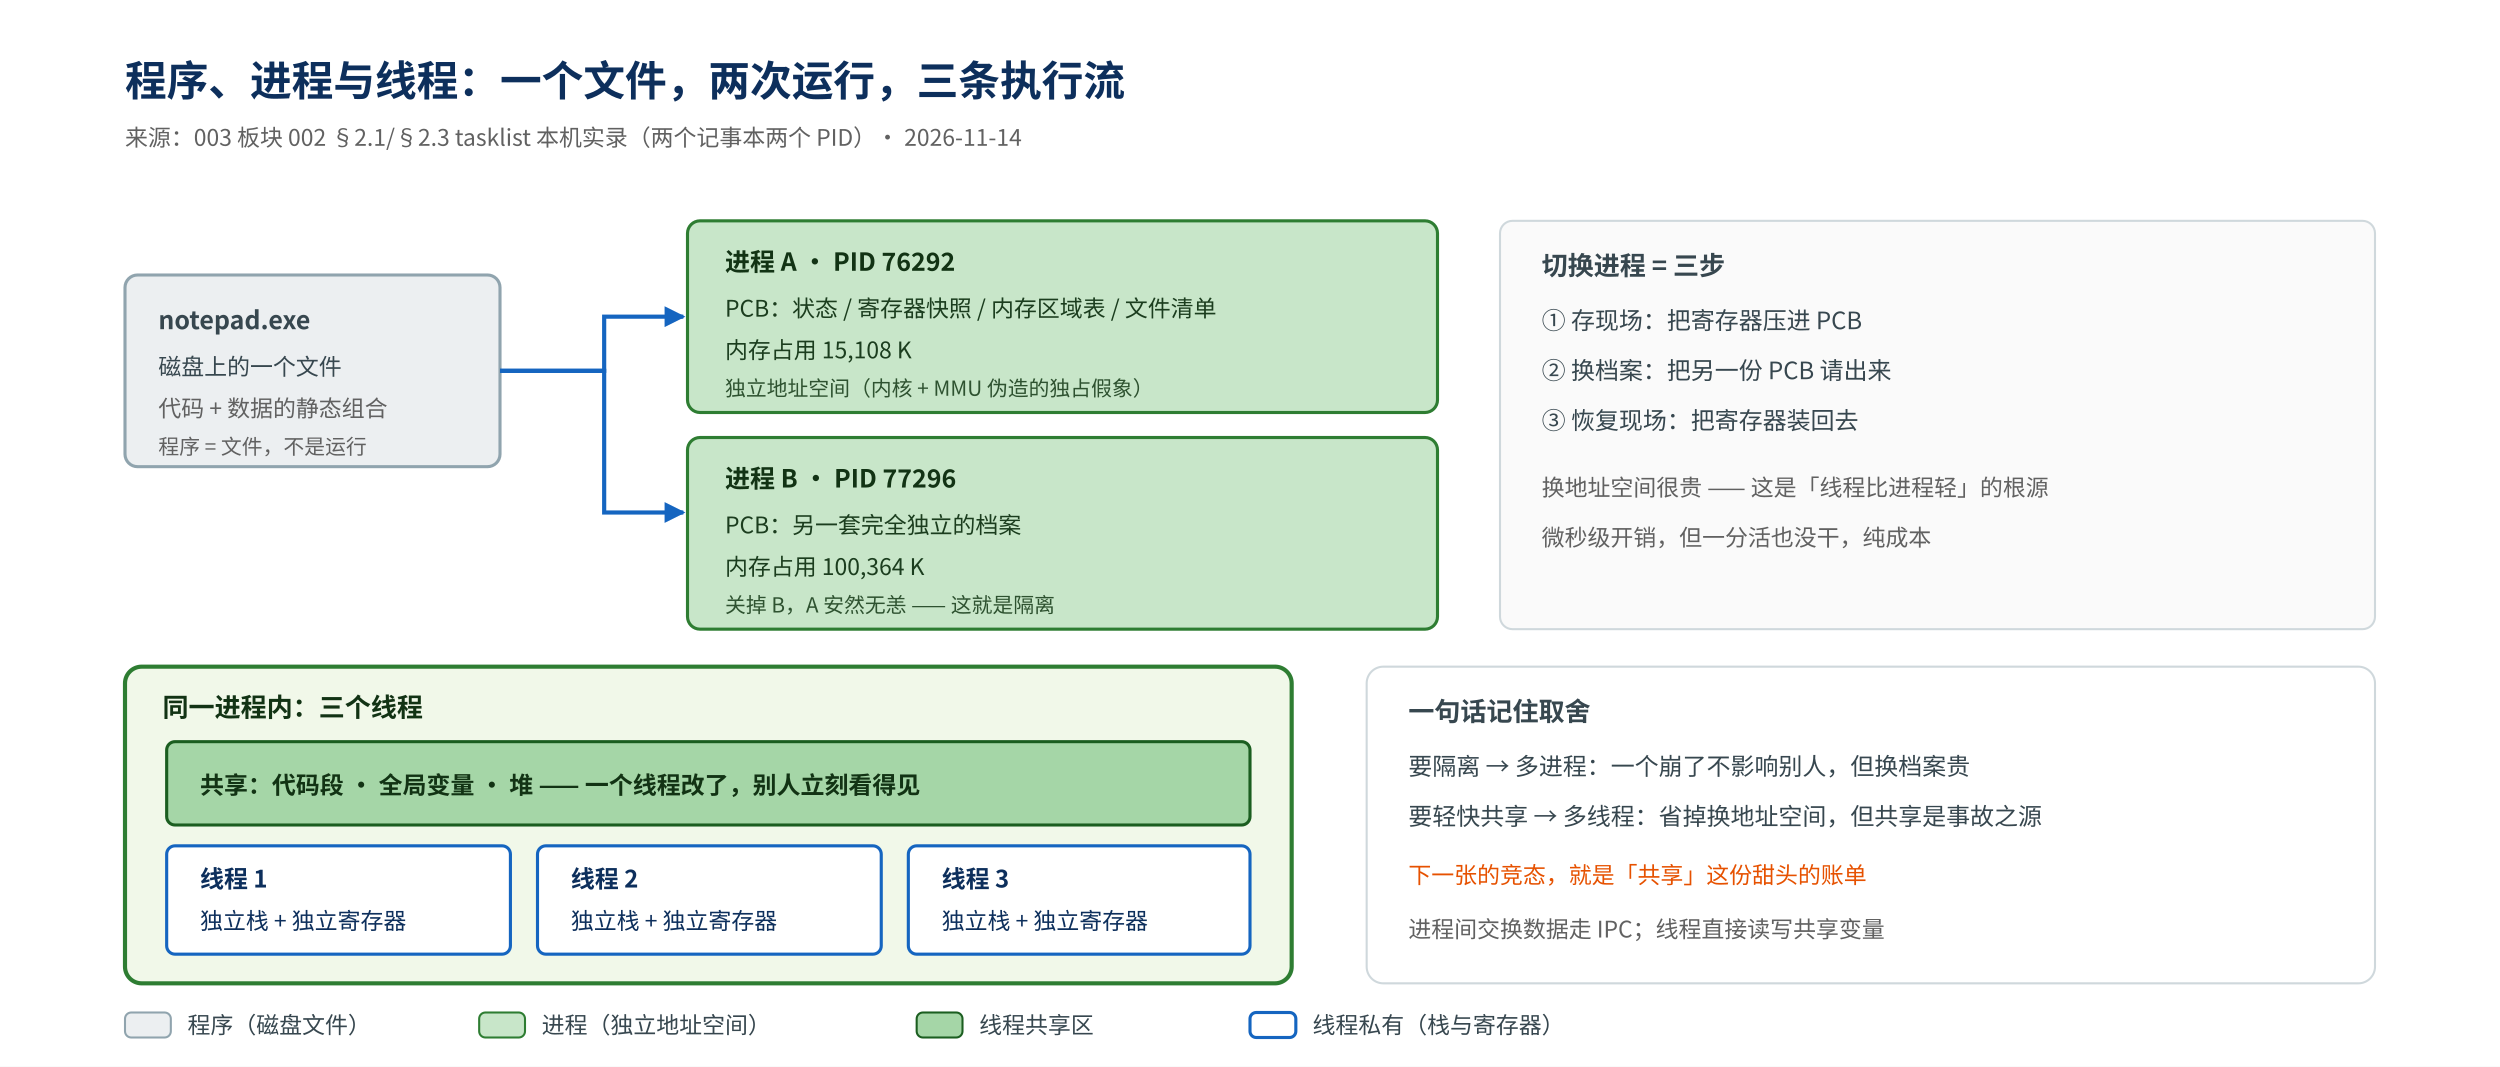
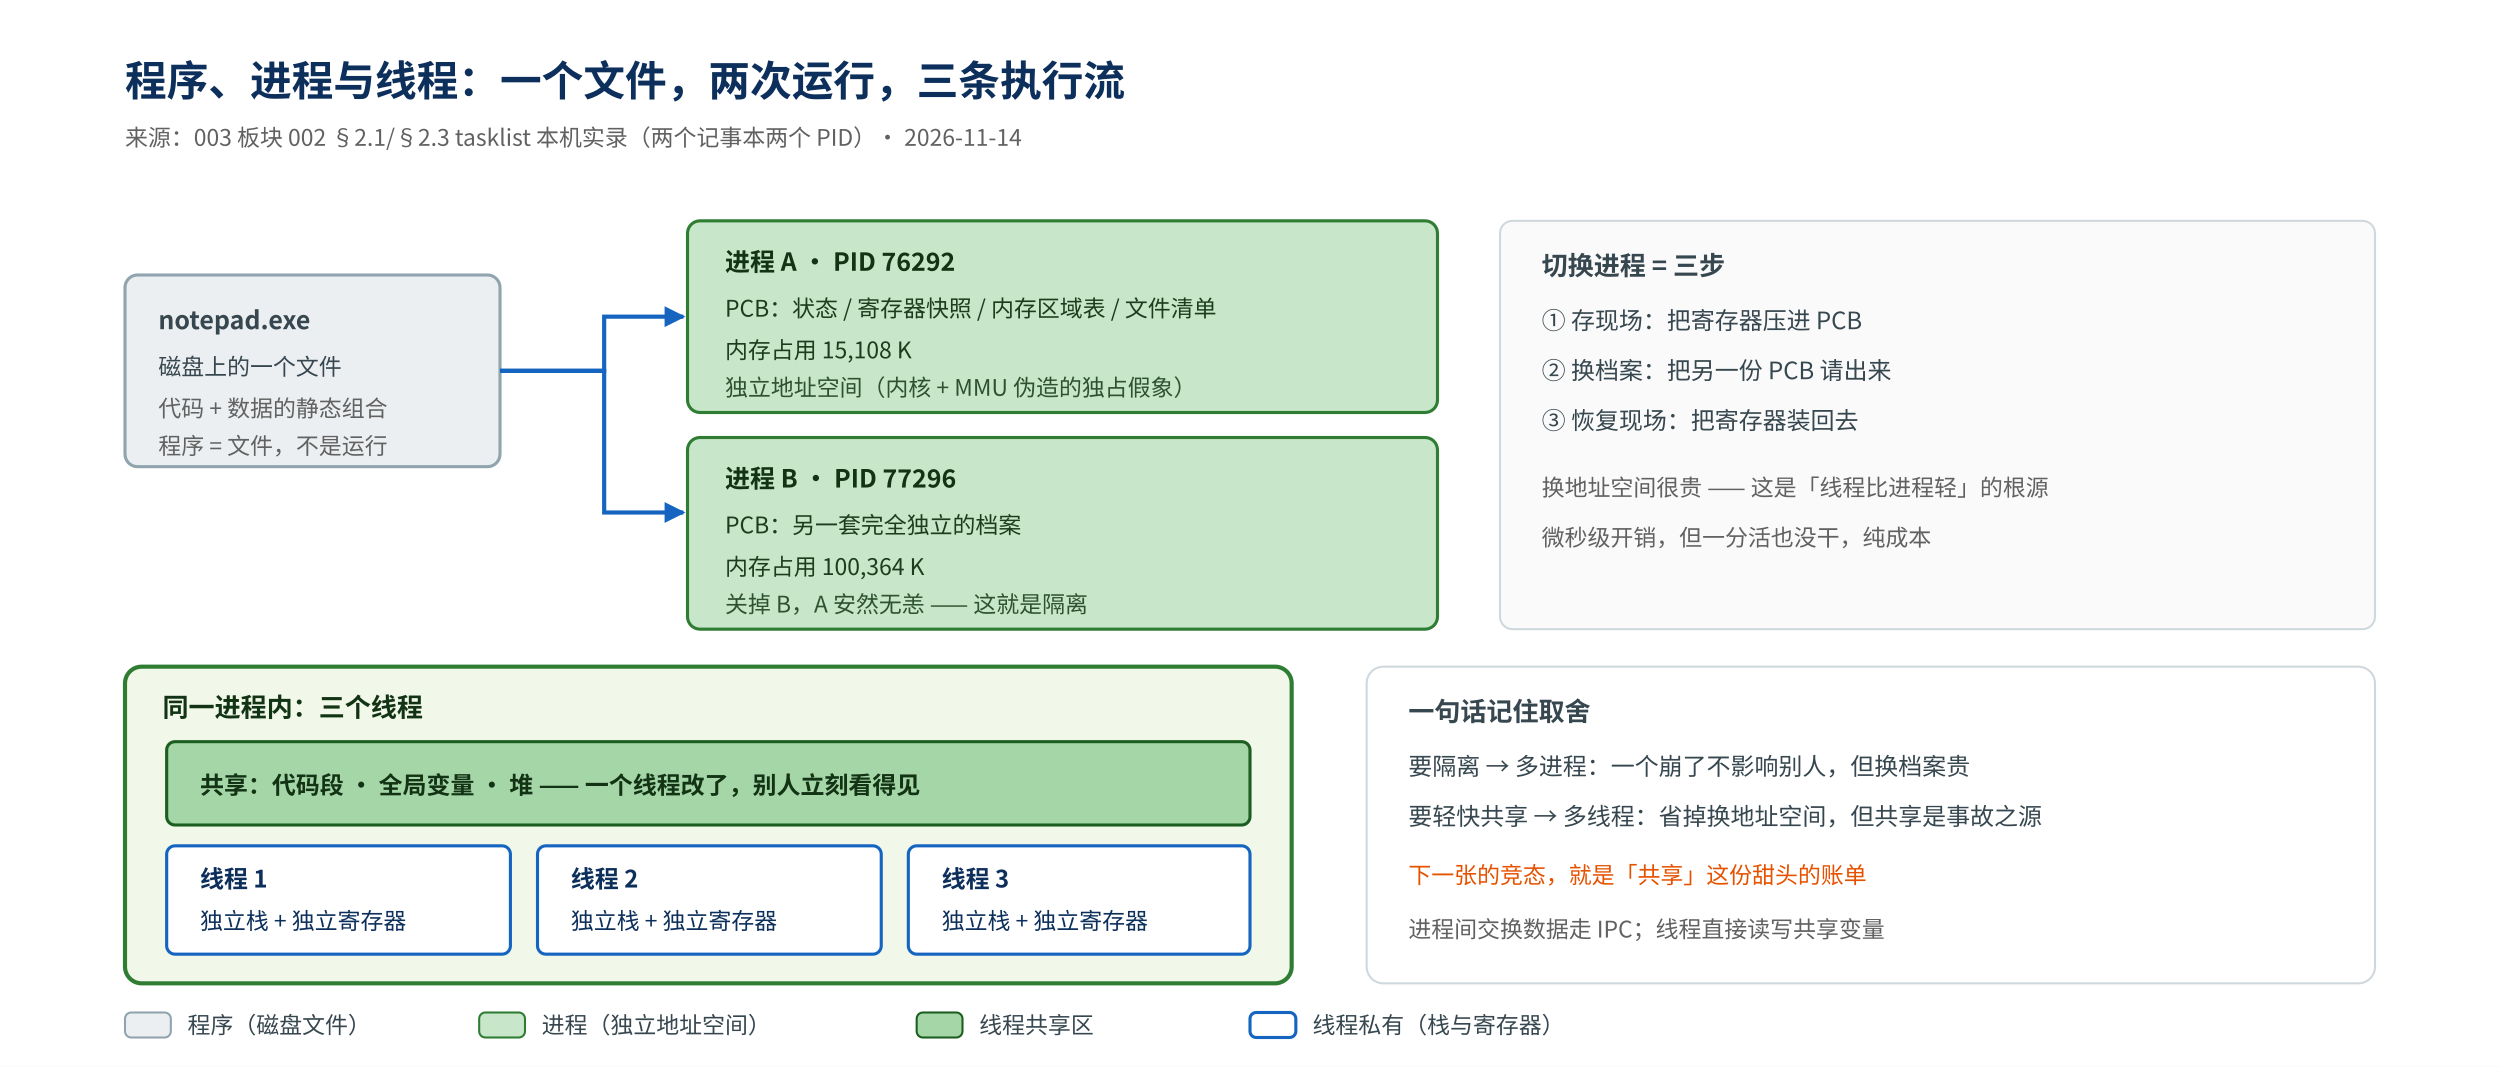
<svg xmlns="http://www.w3.org/2000/svg" viewBox="0 0 1200 512" font-family="'Microsoft YaHei','PingFang SC','Noto Sans CJK SC',sans-serif">
  <rect x="0" y="0" width="1200" height="512" fill="#ffffff" />
  <defs>
    <marker id="arrow" viewBox="0 0 10 10" refX="9" refY="5" markerWidth="10" markerHeight="10" markerUnits="userSpaceOnUse" orient="auto-start-reverse">
      <path d="M 0 0 L 10 5 L 0 10 z" fill="#1565c0" />
    </marker>
    <marker id="arrowGreen" viewBox="0 0 10 10" refX="9" refY="5" markerWidth="10" markerHeight="10" markerUnits="userSpaceOnUse" orient="auto-start-reverse">
      <path d="M 0 0 L 10 5 L 0 10 z" fill="#2e7d32" />
    </marker>
  </defs>
  <text x="60" y="46" font-size="20" font-weight="bold" fill="#0d2f5c">程序、进程与线程：一个文件，两次运行，三条执行流</text>
  <text x="60" y="70" font-size="11" fill="#616161">来源：003 板块 002 §2.1/§2.3 tasklist 本机实录（两个记事本两个 PID）· 2026-11-14</text>
  <rect x="60" y="132" width="180" height="92" rx="6" fill="#eceff1" stroke="#90a4ae" stroke-width="1.5" />
  <text x="76" y="158" font-size="12" font-weight="bold" fill="#37474f">notepad.exe</text>
  <text x="76" y="180" font-size="11" fill="#37474f">磁盘上的一个文件</text>
  <text x="76" y="200" font-size="11" fill="#616161">代码 + 数据的静态组合</text>
-   <text x="76" y="218" font-size="10" fill="#616161">程序 = 文件，不是运行</text>
+   <text x="76" y="218" font-size="11" fill="#616161">程序 = 文件，不是运行</text>
  <path d="M 240 178 L 290 178 L 290 152 L 328 152" fill="none" stroke="#1565c0" stroke-width="2" marker-end="url(#arrow)" />
  <path d="M 240 178 L 290 178 L 290 246 L 328 246" fill="none" stroke="#1565c0" stroke-width="2" marker-end="url(#arrow)" />
  <rect x="330" y="106" width="360" height="92" rx="6" fill="#c8e6c9" stroke="#2e7d32" stroke-width="1.5" />
  <text x="348" y="130" font-size="12" font-weight="bold" fill="#123314">进程 A · PID 76292</text>
  <text x="348" y="152" font-size="11" fill="#1b3d1e">PCB：状态 / 寄存器快照 / 内存区域表 / 文件清单</text>
  <text x="348" y="172" font-size="11" fill="#1b3d1e">内存占用 15,108 K</text>
-   <text x="348" y="190" font-size="10" fill="#2e5230">独立地址空间（内核 + MMU 伪造的独占假象）</text>
+   <text x="348" y="190" font-size="11" fill="#2e5230">独立地址空间（内核 + MMU 伪造的独占假象）</text>
  <rect x="330" y="210" width="360" height="92" rx="6" fill="#c8e6c9" stroke="#2e7d32" stroke-width="1.5" />
  <text x="348" y="234" font-size="12" font-weight="bold" fill="#123314">进程 B · PID 77296</text>
  <text x="348" y="256" font-size="11" fill="#1b3d1e">PCB：另一套完全独立的档案</text>
  <text x="348" y="276" font-size="11" fill="#1b3d1e">内存占用 100,364 K</text>
-   <text x="348" y="294" font-size="10" fill="#2e5230">关掉 B，A 安然无恙 —— 这就是隔离</text>
+   <text x="348" y="294" font-size="11" fill="#2e5230">关掉 B，A 安然无恙 —— 这就是隔离</text>
  <rect x="720" y="106" width="420" height="196" rx="6" fill="#fafafa" stroke="#cfd8dc" stroke-width="1" />
  <text x="740" y="132" font-size="12.5" font-weight="bold" fill="#37474f">切换进程 = 三步</text>
  <text x="740" y="158" font-size="11.5" fill="#37474f">① 存现场：把寄存器压进 PCB</text>
  <text x="740" y="182" font-size="11.5" fill="#37474f">② 换档案：把另一份 PCB 请出来</text>
  <text x="740" y="206" font-size="11.5" fill="#37474f">③ 恢复现场：把寄存器装回去</text>
  <text x="740" y="238" font-size="11" fill="#616161">换地址空间很贵 —— 这是「线程比进程轻」的根源</text>
  <text x="740" y="262" font-size="11" fill="#616161">微秒级开销，但一分活也没干，纯成本</text>
  <rect x="60" y="320" width="560" height="152" rx="8" fill="#f1f8e9" stroke="#2e7d32" stroke-width="2" />
  <text x="78" y="344" font-size="12.5" font-weight="bold" fill="#123314">同一进程内：三个线程</text>
  <rect x="80" y="356" width="520" height="40" rx="4" fill="#a5d6a7" stroke="#1b5e20" stroke-width="1.5" />
  <text x="96" y="381" font-size="11.5" font-weight="bold" fill="#123314">共享：代码段 · 全局变量 · 堆 —— 一个线程改了，别人立刻看得见</text>
  <rect x="80" y="406" width="165" height="52" rx="4" fill="#ffffff" stroke="#1565c0" stroke-width="1.5" />
  <text x="96" y="426" font-size="11.5" font-weight="bold" fill="#0d2f5c">线程 1</text>
  <text x="96" y="446" font-size="11" fill="#0d2f5c">独立栈 + 独立寄存器</text>
  <rect x="258" y="406" width="165" height="52" rx="4" fill="#ffffff" stroke="#1565c0" stroke-width="1.5" />
  <text x="274" y="426" font-size="11.5" font-weight="bold" fill="#0d2f5c">线程 2</text>
  <text x="274" y="446" font-size="11" fill="#0d2f5c">独立栈 + 独立寄存器</text>
  <rect x="436" y="406" width="164" height="52" rx="4" fill="#ffffff" stroke="#1565c0" stroke-width="1.5" />
  <text x="452" y="426" font-size="11.5" font-weight="bold" fill="#0d2f5c">线程 3</text>
  <text x="452" y="446" font-size="11" fill="#0d2f5c">独立栈 + 独立寄存器</text>
  <rect x="656" y="320" width="484" height="152" rx="8" fill="#ffffff" stroke="#cfd8dc" stroke-width="1" />
  <text x="676" y="346" font-size="12.5" font-weight="bold" fill="#37474f">一句话记住取舍</text>
  <text x="676" y="372" font-size="11.5" fill="#37474f">要隔离 → 多进程：一个崩了不影响别人，但换档案贵</text>
  <text x="676" y="396" font-size="11.5" fill="#37474f">要轻快共享 → 多线程：省掉换地址空间，但共享是事故之源</text>
  <text x="676" y="424" font-size="11" fill="#e65100">下一张的竞态，就是「共享」这份甜头的账单</text>
  <text x="676" y="450" font-size="11" fill="#616161">进程间交换数据走 IPC；线程直接读写共享变量</text>
  <rect x="60" y="486" width="22" height="12" rx="3" fill="#eceff1" stroke="#90a4ae" stroke-width="1" />
  <text x="90" y="496" font-size="11" fill="#37474f">程序（磁盘文件）</text>
  <rect x="230" y="486" width="22" height="12" rx="3" fill="#c8e6c9" stroke="#2e7d32" stroke-width="1" />
  <text x="260" y="496" font-size="11" fill="#37474f">进程（独立地址空间）</text>
  <rect x="440" y="486" width="22" height="12" rx="3" fill="#a5d6a7" stroke="#1b5e20" stroke-width="1" />
  <text x="470" y="496" font-size="11" fill="#37474f">线程共享区</text>
  <rect x="600" y="486" width="22" height="12" rx="3" fill="#ffffff" stroke="#1565c0" stroke-width="1.5" />
  <text x="630" y="496" font-size="11" fill="#37474f">线程私有（栈与寄存器）</text>
</svg>
